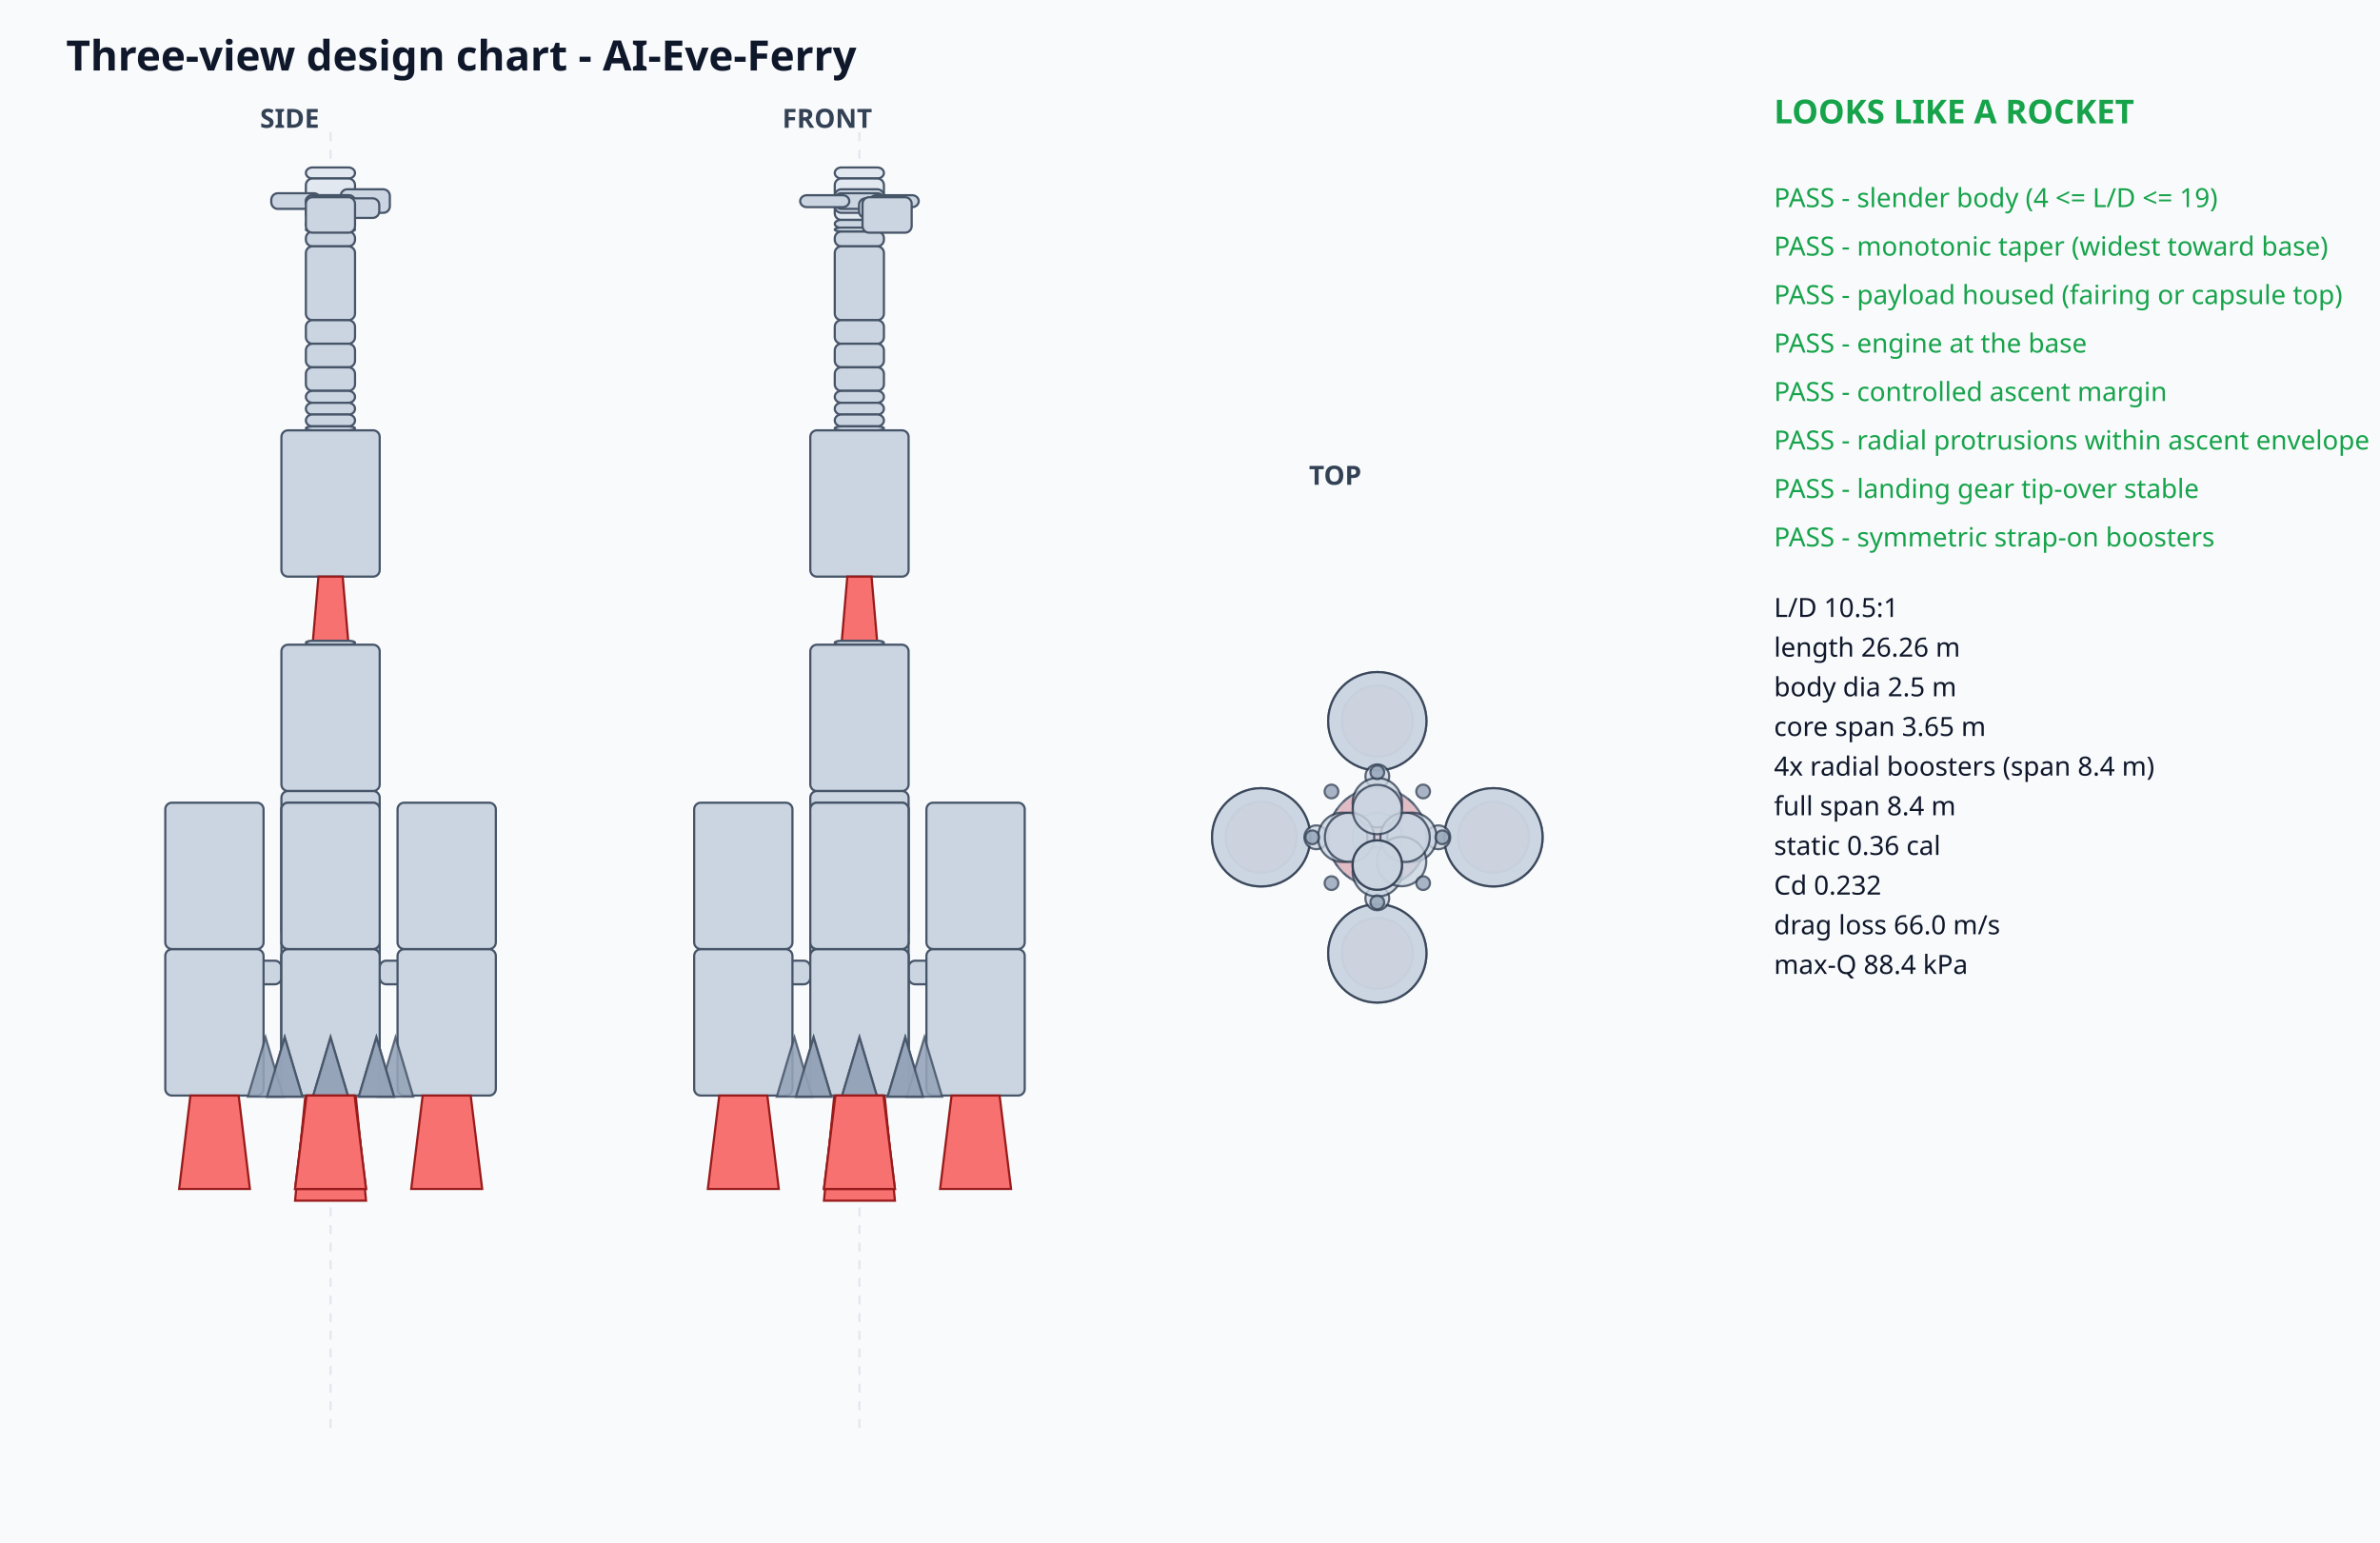
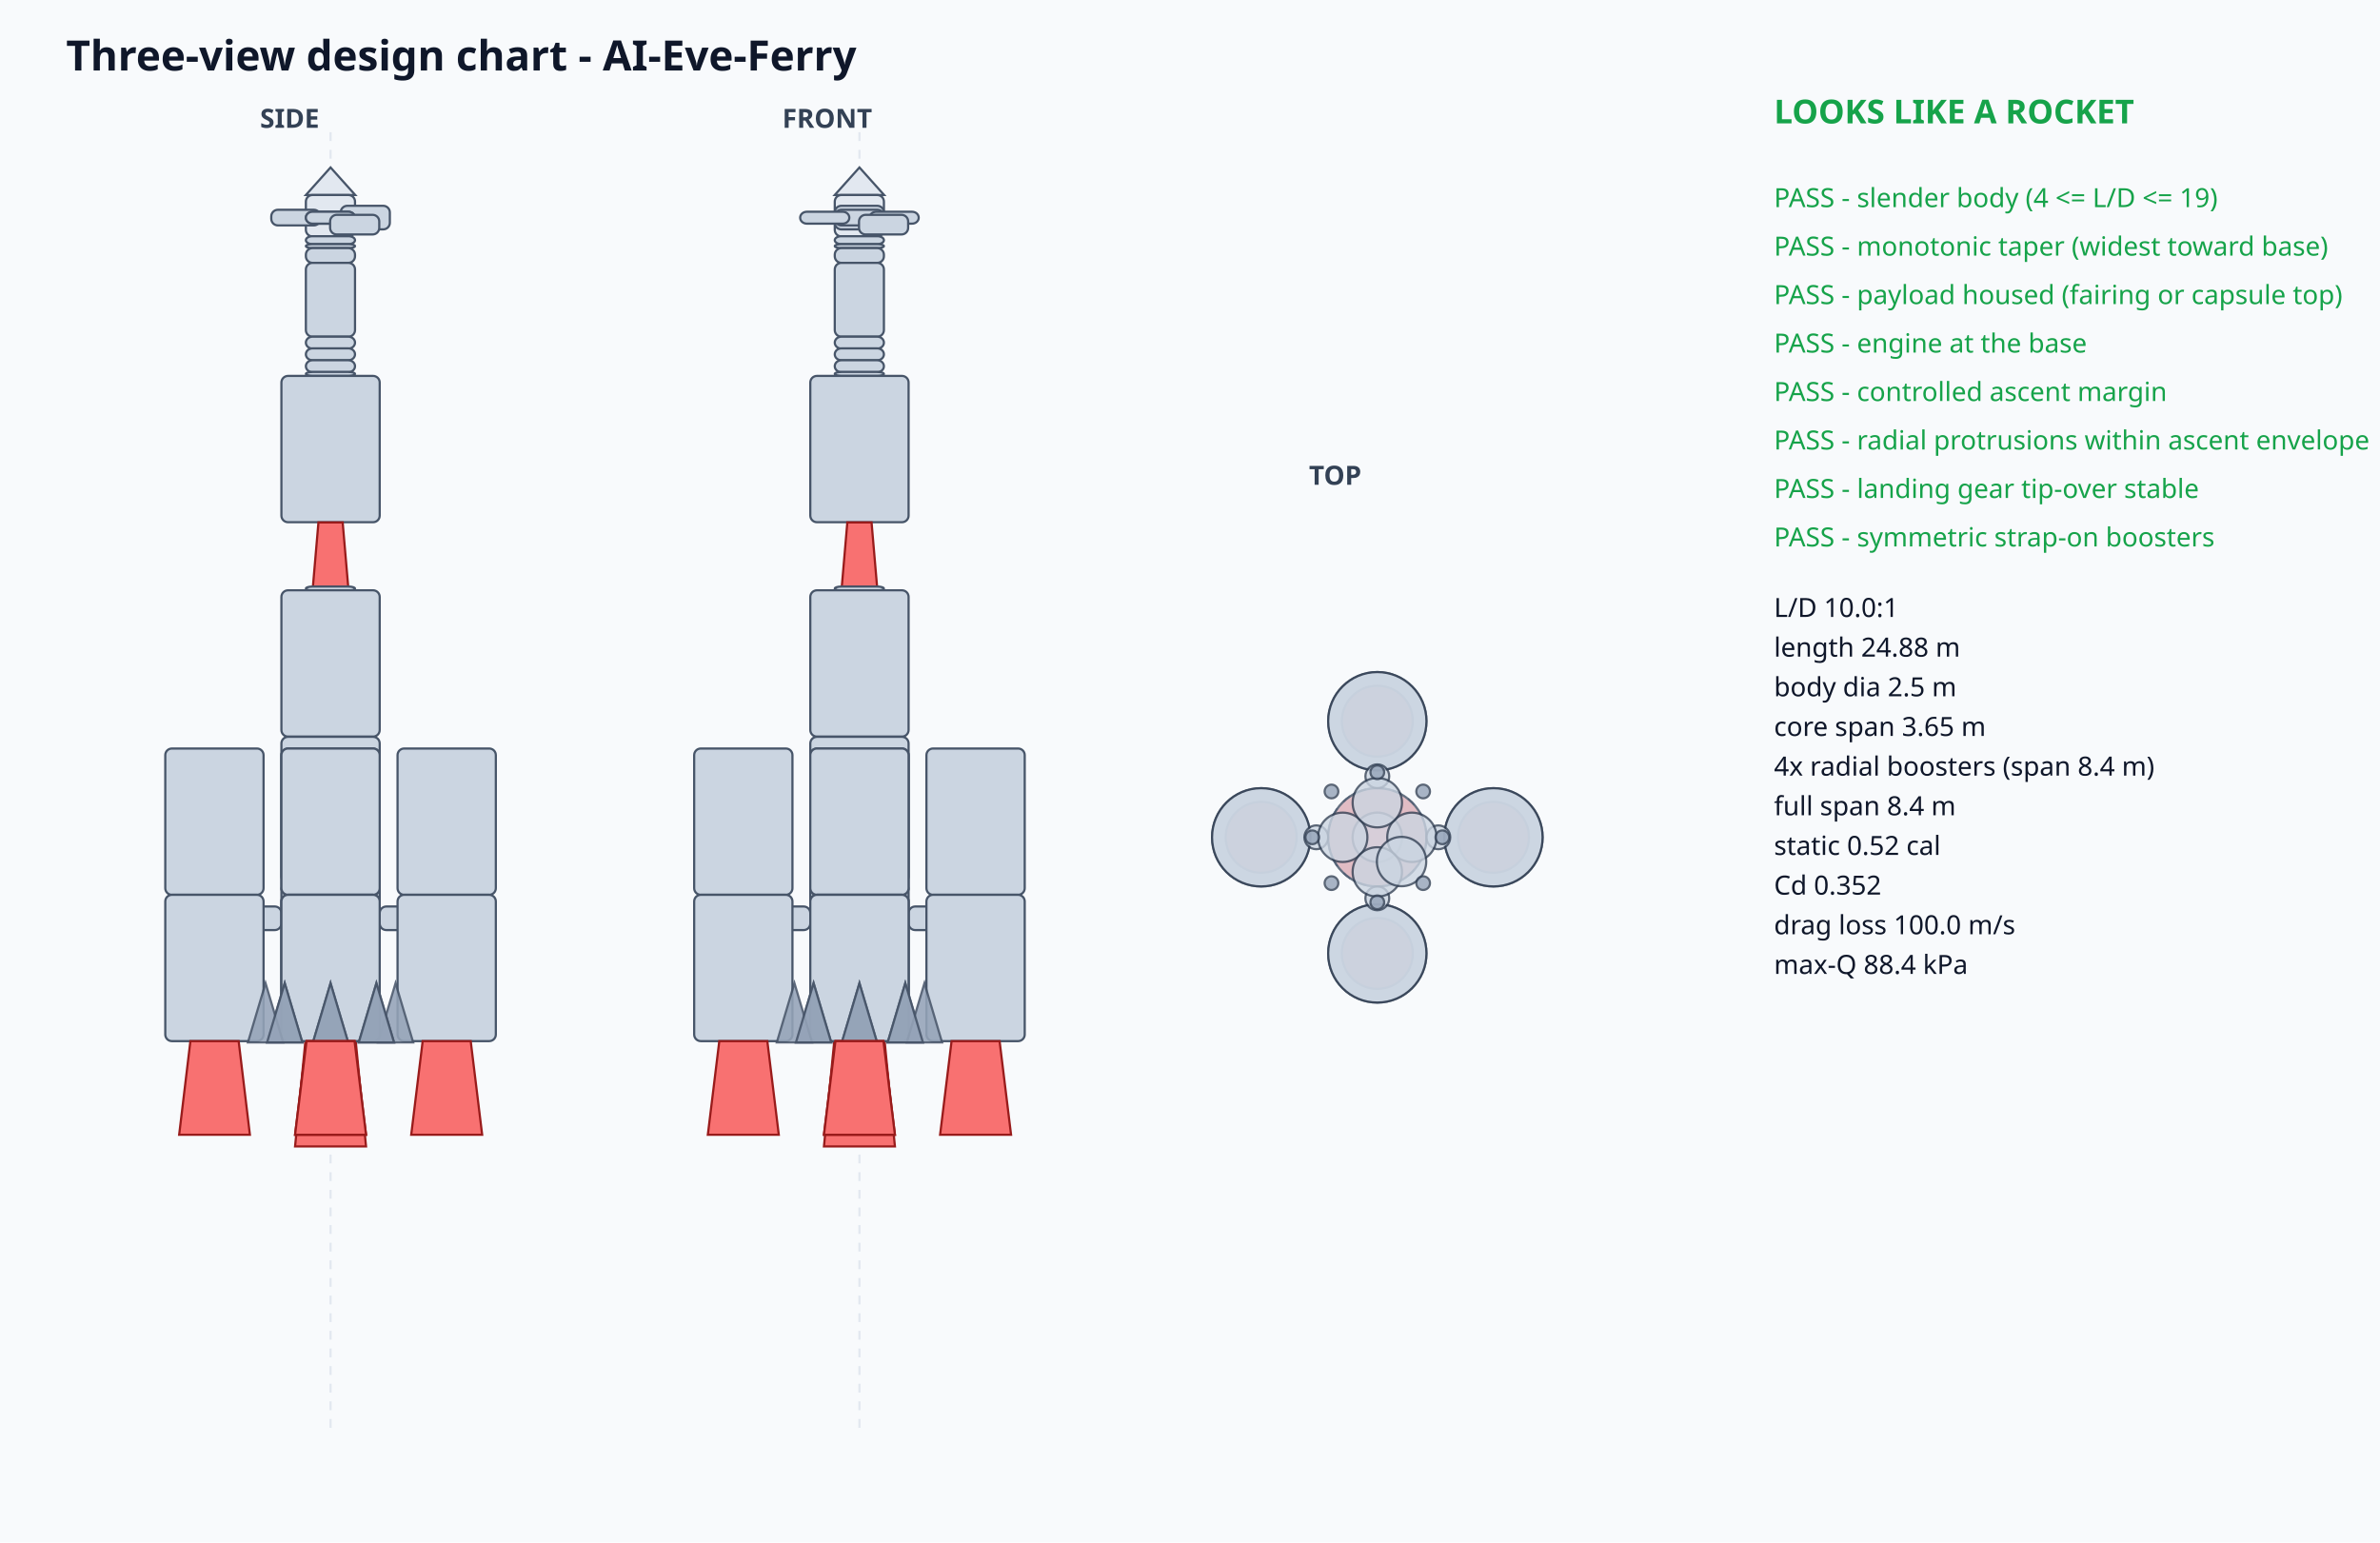
<svg xmlns="http://www.w3.org/2000/svg" width="1080" height="700" viewBox="0 0 1080 700" font-family="system-ui,Segoe UI,sans-serif">
  <rect width="1080" height="700" fill="#f8fafc" />
  <text x="30" y="32" font-size="19" font-weight="700" fill="#0f172a">Three-view design chart - AI-Eve-Ferry</text>
  <text x="805" y="56" font-size="15" font-weight="700" fill="#16a34a">LOOKS LIKE A ROCKET</text>
  <text x="118" y="58" font-size="12" font-weight="700" fill="#334155">SIDE</text>
  <text x="355" y="58" font-size="12" font-weight="700" fill="#334155">FRONT</text>
  <text x="594" y="220" font-size="12" font-weight="700" fill="#334155">TOP</text>
  <line x1="150.0" y1="60" x2="150.0" y2="650" stroke="#e2e8f0" stroke-dasharray="4 4" />
  <line x1="390.0" y1="60" x2="390.0" y2="650" stroke="#e2e8f0" stroke-dasharray="4 4" />
  <circle cx="625.0" cy="380.0" r="22.3" fill="none" stroke="#94a3b8" stroke-dasharray="4 4" />
-   <rect x="138.8" y="76.0" width="22.3" height="5.0" rx="3" fill="#e2e8f0" stroke="#475569" />
-   <rect x="138.8" y="81.0" width="22.3" height="18.8" rx="3" fill="#e2e8f0" stroke="#475569" />
-   <rect x="138.8" y="99.8" width="22.3" height="3.6" rx="3" fill="#cbd5e1" stroke="#475569" />
-   <rect x="138.8" y="103.3" width="22.3" height="1.8" rx="3" fill="#cbd5e1" stroke="#475569" />
-   <rect x="138.8" y="105.1" width="22.3" height="6.7" rx="3" fill="#cbd5e1" stroke="#475569" />
-   <rect x="138.8" y="111.8" width="22.3" height="33.5" rx="3" fill="#cbd5e1" stroke="#475569" />
-   <rect x="138.8" y="145.3" width="22.3" height="10.7" rx="3" fill="#cbd5e1" stroke="#475569" />
-   <rect x="138.8" y="156.0" width="22.3" height="10.7" rx="3" fill="#cbd5e1" stroke="#475569" />
-   <rect x="138.8" y="166.7" width="22.3" height="10.7" rx="3" fill="#cbd5e1" stroke="#475569" />
-   <rect x="138.8" y="177.4" width="22.3" height="5.4" rx="3" fill="#cbd5e1" stroke="#475569" />
-   <rect x="138.8" y="182.8" width="22.3" height="5.4" rx="3" fill="#cbd5e1" stroke="#475569" />
-   <rect x="138.8" y="188.1" width="22.3" height="5.4" rx="3" fill="#cbd5e1" stroke="#475569" />
-   <rect x="138.8" y="193.5" width="22.3" height="1.8" rx="3" fill="#cbd5e1" stroke="#475569" />
-   <rect x="127.7" y="195.3" width="44.6" height="66.4" rx="3" fill="#cbd5e1" stroke="#475569" />
-   <polygon points="144.5,261.7 155.5,261.7 158.0,290.8 142.0,290.8" fill="#f87171" stroke="#991b1b" />
-   <rect x="138.8" y="290.8" width="22.3" height="1.8" rx="3" fill="#cbd5e1" stroke="#475569" />
-   <rect x="127.7" y="292.6" width="44.6" height="66.4" rx="3" fill="#cbd5e1" stroke="#475569" />
-   <rect x="127.7" y="359.0" width="44.6" height="66.4" rx="3" fill="#cbd5e1" stroke="#475569" />
-   <rect x="127.7" y="425.4" width="44.6" height="66.4" rx="3" fill="#cbd5e1" stroke="#475569" />
-   <polygon points="139.1,491.9 160.9,491.9 166.1,544.9 133.9,544.9" fill="#f87171" stroke="#991b1b" />
-   <rect x="151.4" y="88.9" width="22.3" height="3.6" rx="3" fill="#cbd5e1" stroke="#475569" />
-   <rect x="126.2" y="88.9" width="22.3" height="3.6" rx="3" fill="#cbd5e1" stroke="#475569" />
-   <rect x="138.8" y="88.9" width="22.3" height="3.6" rx="3" fill="#cbd5e1" stroke="#475569" />
-   <rect x="138.8" y="88.9" width="22.3" height="3.6" rx="3" fill="#cbd5e1" stroke="#475569" />
-   <rect x="154.6" y="85.9" width="22.3" height="10.7" rx="3" fill="#cbd5e1" stroke="#475569" />
-   <rect x="123.1" y="87.7" width="22.3" height="7.1" rx="3" fill="#cbd5e1" stroke="#475569" />
-   <rect x="138.8" y="88.6" width="22.3" height="5.4" rx="3" fill="#cbd5e1" stroke="#475569" />
-   <rect x="138.8" y="88.6" width="22.3" height="5.4" rx="3" fill="#cbd5e1" stroke="#475569" />
-   <rect x="149.8" y="90.0" width="22.3" height="8.9" rx="3" fill="#cbd5e1" stroke="#475569" />
-   <rect x="138.8" y="89.5" width="22.3" height="16.1" rx="3" fill="#cbd5e1" stroke="#475569" />
-   <rect x="180.4" y="364.3" width="44.6" height="66.4" rx="3" fill="#cbd5e1" stroke="#475569" />
-   <rect x="127.7" y="364.3" width="44.6" height="66.4" rx="3" fill="#cbd5e1" stroke="#475569" />
-   <rect x="75.0" y="364.3" width="44.6" height="66.4" rx="3" fill="#cbd5e1" stroke="#475569" />
-   <rect x="127.7" y="364.3" width="44.6" height="66.4" rx="3" fill="#cbd5e1" stroke="#475569" />
-   <rect x="172.3" y="436.0" width="10.7" height="10.7" rx="3" fill="#cbd5e1" stroke="#475569" />
-   <rect x="144.6" y="436.0" width="10.7" height="10.7" rx="3" fill="#cbd5e1" stroke="#475569" />
-   <rect x="117.0" y="436.0" width="10.7" height="10.7" rx="3" fill="#cbd5e1" stroke="#475569" />
-   <rect x="144.6" y="436.0" width="10.7" height="10.7" rx="3" fill="#cbd5e1" stroke="#475569" />
-   <rect x="180.4" y="430.8" width="44.6" height="66.4" rx="3" fill="#cbd5e1" stroke="#475569" />
-   <rect x="127.7" y="430.8" width="44.6" height="66.4" rx="3" fill="#cbd5e1" stroke="#475569" />
-   <rect x="75.0" y="430.8" width="44.6" height="66.4" rx="3" fill="#cbd5e1" stroke="#475569" />
-   <rect x="127.7" y="430.8" width="44.6" height="66.4" rx="3" fill="#cbd5e1" stroke="#475569" />
-   <polygon points="179.5,470.8 171.5,497.7 187.5,497.7" fill="#94a3b8" stroke="#475569" opacity="0.88" />
-   <polygon points="170.8,470.8 162.8,497.7 178.8,497.7" fill="#94a3b8" stroke="#475569" opacity="0.88" />
-   <polygon points="150.0,470.8 142.0,497.7 158.0,497.7" fill="#94a3b8" stroke="#475569" opacity="0.88" />
-   <polygon points="129.2,470.8 121.2,497.7 137.2,497.7" fill="#94a3b8" stroke="#475569" opacity="0.88" />
-   <polygon points="120.5,470.8 112.5,497.7 128.5,497.7" fill="#94a3b8" stroke="#475569" opacity="0.88" />
-   <polygon points="129.2,470.8 121.2,497.7 137.2,497.7" fill="#94a3b8" stroke="#475569" opacity="0.88" />
-   <polygon points="150.0,470.8 142.0,497.7 158.0,497.7" fill="#94a3b8" stroke="#475569" opacity="0.88" />
-   <polygon points="170.8,470.8 162.8,497.7 178.8,497.7" fill="#94a3b8" stroke="#475569" opacity="0.88" />
-   <polygon points="191.8,497.2 213.6,497.2 218.8,539.6 186.6,539.6" fill="#f87171" stroke="#991b1b" />
-   <polygon points="139.1,497.2 160.9,497.2 166.1,539.6 133.9,539.6" fill="#f87171" stroke="#991b1b" />
-   <polygon points="86.4,497.2 108.3,497.2 113.4,539.6 81.3,539.6" fill="#f87171" stroke="#991b1b" />
-   <polygon points="139.1,497.2 160.9,497.2 166.1,539.6 133.9,539.6" fill="#f87171" stroke="#991b1b" />
-   <rect x="378.8" y="76.0" width="22.3" height="5.0" rx="3" fill="#e2e8f0" stroke="#475569" />
-   <rect x="378.8" y="81.0" width="22.3" height="18.8" rx="3" fill="#e2e8f0" stroke="#475569" />
-   <rect x="378.8" y="99.8" width="22.3" height="3.6" rx="3" fill="#cbd5e1" stroke="#475569" />
-   <rect x="378.8" y="103.3" width="22.3" height="1.8" rx="3" fill="#cbd5e1" stroke="#475569" />
-   <rect x="378.8" y="105.1" width="22.3" height="6.7" rx="3" fill="#cbd5e1" stroke="#475569" />
-   <rect x="378.8" y="111.8" width="22.3" height="33.5" rx="3" fill="#cbd5e1" stroke="#475569" />
-   <rect x="378.8" y="145.3" width="22.3" height="10.7" rx="3" fill="#cbd5e1" stroke="#475569" />
-   <rect x="378.8" y="156.0" width="22.3" height="10.7" rx="3" fill="#cbd5e1" stroke="#475569" />
-   <rect x="378.8" y="166.7" width="22.3" height="10.7" rx="3" fill="#cbd5e1" stroke="#475569" />
-   <rect x="378.8" y="177.4" width="22.3" height="5.4" rx="3" fill="#cbd5e1" stroke="#475569" />
-   <rect x="378.8" y="182.8" width="22.3" height="5.4" rx="3" fill="#cbd5e1" stroke="#475569" />
-   <rect x="378.8" y="188.1" width="22.3" height="5.4" rx="3" fill="#cbd5e1" stroke="#475569" />
-   <rect x="378.8" y="193.5" width="22.3" height="1.8" rx="3" fill="#cbd5e1" stroke="#475569" />
-   <rect x="367.7" y="195.3" width="44.6" height="66.4" rx="3" fill="#cbd5e1" stroke="#475569" />
-   <polygon points="384.5,261.7 395.5,261.7 398.0,290.8 382.0,290.8" fill="#f87171" stroke="#991b1b" />
-   <rect x="378.8" y="290.8" width="22.3" height="1.8" rx="3" fill="#cbd5e1" stroke="#475569" />
-   <rect x="367.7" y="292.6" width="44.6" height="66.4" rx="3" fill="#cbd5e1" stroke="#475569" />
-   <rect x="367.7" y="359.0" width="44.6" height="66.4" rx="3" fill="#cbd5e1" stroke="#475569" />
-   <rect x="367.7" y="425.4" width="44.6" height="66.4" rx="3" fill="#cbd5e1" stroke="#475569" />
-   <polygon points="379.1,491.9 400.9,491.9 406.1,544.9 373.9,544.9" fill="#f87171" stroke="#991b1b" />
-   <rect x="378.8" y="88.9" width="22.3" height="3.6" rx="3" fill="#cbd5e1" stroke="#475569" />
-   <rect x="378.8" y="88.9" width="22.3" height="3.6" rx="3" fill="#cbd5e1" stroke="#475569" />
-   <rect x="391.4" y="88.9" width="22.3" height="3.6" rx="3" fill="#cbd5e1" stroke="#475569" />
-   <rect x="366.2" y="88.9" width="22.3" height="3.6" rx="3" fill="#cbd5e1" stroke="#475569" />
-   <rect x="378.8" y="85.9" width="22.3" height="10.7" rx="3" fill="#cbd5e1" stroke="#475569" />
-   <rect x="378.8" y="87.7" width="22.3" height="7.1" rx="3" fill="#cbd5e1" stroke="#475569" />
-   <rect x="394.6" y="88.6" width="22.3" height="5.4" rx="3" fill="#cbd5e1" stroke="#475569" />
-   <rect x="363.1" y="88.6" width="22.3" height="5.4" rx="3" fill="#cbd5e1" stroke="#475569" />
-   <rect x="389.8" y="90.0" width="22.3" height="8.9" rx="3" fill="#cbd5e1" stroke="#475569" />
-   <rect x="391.4" y="89.5" width="22.3" height="16.1" rx="3" fill="#cbd5e1" stroke="#475569" />
-   <rect x="367.7" y="364.3" width="44.6" height="66.4" rx="3" fill="#cbd5e1" stroke="#475569" />
-   <rect x="420.4" y="364.3" width="44.6" height="66.4" rx="3" fill="#cbd5e1" stroke="#475569" />
-   <rect x="367.7" y="364.3" width="44.6" height="66.4" rx="3" fill="#cbd5e1" stroke="#475569" />
-   <rect x="315.0" y="364.3" width="44.6" height="66.4" rx="3" fill="#cbd5e1" stroke="#475569" />
-   <rect x="384.6" y="436.0" width="10.7" height="10.7" rx="3" fill="#cbd5e1" stroke="#475569" />
-   <rect x="412.3" y="436.0" width="10.7" height="10.7" rx="3" fill="#cbd5e1" stroke="#475569" />
-   <rect x="384.6" y="436.0" width="10.7" height="10.7" rx="3" fill="#cbd5e1" stroke="#475569" />
-   <rect x="357.0" y="436.0" width="10.7" height="10.7" rx="3" fill="#cbd5e1" stroke="#475569" />
-   <rect x="367.7" y="430.8" width="44.6" height="66.4" rx="3" fill="#cbd5e1" stroke="#475569" />
-   <rect x="420.4" y="430.8" width="44.6" height="66.4" rx="3" fill="#cbd5e1" stroke="#475569" />
-   <rect x="367.7" y="430.8" width="44.6" height="66.4" rx="3" fill="#cbd5e1" stroke="#475569" />
-   <rect x="315.0" y="430.8" width="44.6" height="66.4" rx="3" fill="#cbd5e1" stroke="#475569" />
-   <polygon points="390.0,470.8 382.0,497.7 398.0,497.7" fill="#94a3b8" stroke="#475569" opacity="0.88" />
-   <polygon points="410.8,470.8 402.8,497.7 418.8,497.7" fill="#94a3b8" stroke="#475569" opacity="0.88" />
-   <polygon points="419.5,470.8 411.5,497.7 427.5,497.7" fill="#94a3b8" stroke="#475569" opacity="0.88" />
-   <polygon points="410.8,470.8 402.8,497.7 418.8,497.7" fill="#94a3b8" stroke="#475569" opacity="0.88" />
-   <polygon points="390.0,470.8 382.0,497.7 398.0,497.7" fill="#94a3b8" stroke="#475569" opacity="0.88" />
-   <polygon points="369.2,470.8 361.2,497.7 377.2,497.7" fill="#94a3b8" stroke="#475569" opacity="0.88" />
-   <polygon points="360.5,470.8 352.5,497.7 368.5,497.7" fill="#94a3b8" stroke="#475569" opacity="0.88" />
-   <polygon points="369.2,470.8 361.2,497.7 377.2,497.7" fill="#94a3b8" stroke="#475569" opacity="0.88" />
-   <polygon points="379.1,497.2 400.9,497.2 406.1,539.6 373.9,539.6" fill="#f87171" stroke="#991b1b" />
-   <polygon points="431.8,497.2 453.6,497.2 458.8,539.6 426.6,539.6" fill="#f87171" stroke="#991b1b" />
-   <polygon points="379.1,497.2 400.9,497.2 406.1,539.6 373.9,539.6" fill="#f87171" stroke="#991b1b" />
-   <polygon points="326.4,497.2 348.2,497.2 353.4,539.6 321.2,539.6" fill="#f87171" stroke="#991b1b" />
+   <polygon points="150.0,76.0 138.8,88.5 161.2,88.5" fill="#e2e8f0" stroke="#475569" />
+   <rect x="138.8" y="88.5" width="22.3" height="18.8" rx="3" fill="#e2e8f0" stroke="#475569" />
+   <rect x="138.8" y="107.2" width="22.3" height="3.6" rx="3" fill="#cbd5e1" stroke="#475569" />
+   <rect x="138.8" y="110.8" width="22.3" height="1.8" rx="3" fill="#cbd5e1" stroke="#475569" />
+   <rect x="138.8" y="112.6" width="22.3" height="6.7" rx="3" fill="#cbd5e1" stroke="#475569" />
+   <rect x="138.8" y="119.3" width="22.3" height="33.5" rx="3" fill="#cbd5e1" stroke="#475569" />
+   <rect x="138.8" y="152.8" width="22.3" height="5.4" rx="3" fill="#cbd5e1" stroke="#475569" />
+   <rect x="138.8" y="158.1" width="22.3" height="5.4" rx="3" fill="#cbd5e1" stroke="#475569" />
+   <rect x="138.8" y="163.5" width="22.3" height="5.4" rx="3" fill="#cbd5e1" stroke="#475569" />
+   <rect x="138.8" y="168.8" width="22.3" height="1.8" rx="3" fill="#cbd5e1" stroke="#475569" />
+   <rect x="127.7" y="170.6" width="44.6" height="66.4" rx="3" fill="#cbd5e1" stroke="#475569" />
+   <polygon points="144.5,237.1 155.5,237.1 158.0,266.2 142.0,266.2" fill="#f87171" stroke="#991b1b" />
+   <rect x="138.8" y="266.2" width="22.3" height="1.8" rx="3" fill="#cbd5e1" stroke="#475569" />
+   <rect x="127.7" y="267.9" width="44.6" height="66.4" rx="3" fill="#cbd5e1" stroke="#475569" />
+   <rect x="127.7" y="334.4" width="44.6" height="66.4" rx="3" fill="#cbd5e1" stroke="#475569" />
+   <rect x="127.7" y="400.8" width="44.6" height="66.4" rx="3" fill="#cbd5e1" stroke="#475569" />
+   <polygon points="139.1,467.2 160.9,467.2 166.1,520.3 133.9,520.3" fill="#f87171" stroke="#991b1b" />
+   <rect x="154.6" y="93.4" width="22.3" height="10.7" rx="3" fill="#cbd5e1" stroke="#475569" />
+   <rect x="123.1" y="95.2" width="22.3" height="7.1" rx="3" fill="#cbd5e1" stroke="#475569" />
+   <rect x="138.8" y="96.1" width="22.3" height="5.4" rx="3" fill="#cbd5e1" stroke="#475569" />
+   <rect x="138.8" y="96.1" width="22.3" height="5.4" rx="3" fill="#cbd5e1" stroke="#475569" />
+   <rect x="149.8" y="97.5" width="22.3" height="8.9" rx="3" fill="#cbd5e1" stroke="#475569" />
+   <rect x="180.4" y="339.7" width="44.6" height="66.4" rx="3" fill="#cbd5e1" stroke="#475569" />
+   <rect x="127.7" y="339.7" width="44.6" height="66.4" rx="3" fill="#cbd5e1" stroke="#475569" />
+   <rect x="75.0" y="339.7" width="44.6" height="66.4" rx="3" fill="#cbd5e1" stroke="#475569" />
+   <rect x="127.7" y="339.7" width="44.6" height="66.4" rx="3" fill="#cbd5e1" stroke="#475569" />
+   <rect x="172.3" y="411.4" width="10.7" height="10.7" rx="3" fill="#cbd5e1" stroke="#475569" />
+   <rect x="144.6" y="411.4" width="10.7" height="10.7" rx="3" fill="#cbd5e1" stroke="#475569" />
+   <rect x="117.0" y="411.4" width="10.7" height="10.7" rx="3" fill="#cbd5e1" stroke="#475569" />
+   <rect x="144.6" y="411.4" width="10.7" height="10.7" rx="3" fill="#cbd5e1" stroke="#475569" />
+   <rect x="180.4" y="406.1" width="44.6" height="66.4" rx="3" fill="#cbd5e1" stroke="#475569" />
+   <rect x="127.7" y="406.1" width="44.6" height="66.4" rx="3" fill="#cbd5e1" stroke="#475569" />
+   <rect x="75.0" y="406.1" width="44.6" height="66.4" rx="3" fill="#cbd5e1" stroke="#475569" />
+   <rect x="127.7" y="406.1" width="44.6" height="66.4" rx="3" fill="#cbd5e1" stroke="#475569" />
+   <polygon points="179.5,446.2 171.5,473.1 187.5,473.1" fill="#94a3b8" stroke="#475569" opacity="0.88" />
+   <polygon points="170.8,446.2 162.8,473.1 178.8,473.1" fill="#94a3b8" stroke="#475569" opacity="0.88" />
+   <polygon points="150.0,446.2 142.0,473.1 158.0,473.1" fill="#94a3b8" stroke="#475569" opacity="0.88" />
+   <polygon points="129.2,446.2 121.2,473.1 137.2,473.1" fill="#94a3b8" stroke="#475569" opacity="0.88" />
+   <polygon points="120.5,446.2 112.5,473.1 128.5,473.1" fill="#94a3b8" stroke="#475569" opacity="0.88" />
+   <polygon points="129.2,446.2 121.2,473.1 137.2,473.1" fill="#94a3b8" stroke="#475569" opacity="0.88" />
+   <polygon points="150.0,446.2 142.0,473.1 158.0,473.1" fill="#94a3b8" stroke="#475569" opacity="0.88" />
+   <polygon points="170.8,446.2 162.8,473.1 178.8,473.1" fill="#94a3b8" stroke="#475569" opacity="0.88" />
+   <polygon points="191.8,472.5 213.6,472.5 218.8,515.0 186.6,515.0" fill="#f87171" stroke="#991b1b" />
+   <polygon points="139.1,472.5 160.9,472.5 166.1,515.0 133.9,515.0" fill="#f87171" stroke="#991b1b" />
+   <polygon points="86.4,472.5 108.3,472.5 113.4,515.0 81.3,515.0" fill="#f87171" stroke="#991b1b" />
+   <polygon points="139.1,472.5 160.9,472.5 166.1,515.0 133.9,515.0" fill="#f87171" stroke="#991b1b" />
+   <polygon points="390.0,76.0 378.8,88.5 401.2,88.5" fill="#e2e8f0" stroke="#475569" />
+   <rect x="378.8" y="88.5" width="22.3" height="18.8" rx="3" fill="#e2e8f0" stroke="#475569" />
+   <rect x="378.8" y="107.2" width="22.3" height="3.6" rx="3" fill="#cbd5e1" stroke="#475569" />
+   <rect x="378.8" y="110.8" width="22.3" height="1.8" rx="3" fill="#cbd5e1" stroke="#475569" />
+   <rect x="378.8" y="112.6" width="22.3" height="6.7" rx="3" fill="#cbd5e1" stroke="#475569" />
+   <rect x="378.8" y="119.3" width="22.3" height="33.5" rx="3" fill="#cbd5e1" stroke="#475569" />
+   <rect x="378.8" y="152.8" width="22.3" height="5.4" rx="3" fill="#cbd5e1" stroke="#475569" />
+   <rect x="378.8" y="158.1" width="22.3" height="5.4" rx="3" fill="#cbd5e1" stroke="#475569" />
+   <rect x="378.8" y="163.5" width="22.3" height="5.4" rx="3" fill="#cbd5e1" stroke="#475569" />
+   <rect x="378.8" y="168.8" width="22.3" height="1.8" rx="3" fill="#cbd5e1" stroke="#475569" />
+   <rect x="367.7" y="170.6" width="44.6" height="66.4" rx="3" fill="#cbd5e1" stroke="#475569" />
+   <polygon points="384.5,237.1 395.5,237.1 398.0,266.2 382.0,266.2" fill="#f87171" stroke="#991b1b" />
+   <rect x="378.8" y="266.2" width="22.3" height="1.8" rx="3" fill="#cbd5e1" stroke="#475569" />
+   <rect x="367.7" y="267.9" width="44.6" height="66.4" rx="3" fill="#cbd5e1" stroke="#475569" />
+   <rect x="367.7" y="334.4" width="44.6" height="66.4" rx="3" fill="#cbd5e1" stroke="#475569" />
+   <rect x="367.7" y="400.8" width="44.6" height="66.4" rx="3" fill="#cbd5e1" stroke="#475569" />
+   <polygon points="379.1,467.2 400.9,467.2 406.1,520.3 373.9,520.3" fill="#f87171" stroke="#991b1b" />
+   <rect x="378.8" y="93.4" width="22.3" height="10.7" rx="3" fill="#cbd5e1" stroke="#475569" />
+   <rect x="378.8" y="95.2" width="22.3" height="7.1" rx="3" fill="#cbd5e1" stroke="#475569" />
+   <rect x="394.6" y="96.1" width="22.3" height="5.4" rx="3" fill="#cbd5e1" stroke="#475569" />
+   <rect x="363.1" y="96.1" width="22.3" height="5.4" rx="3" fill="#cbd5e1" stroke="#475569" />
+   <rect x="389.8" y="97.5" width="22.3" height="8.9" rx="3" fill="#cbd5e1" stroke="#475569" />
+   <rect x="367.7" y="339.7" width="44.6" height="66.4" rx="3" fill="#cbd5e1" stroke="#475569" />
+   <rect x="420.4" y="339.7" width="44.6" height="66.4" rx="3" fill="#cbd5e1" stroke="#475569" />
+   <rect x="367.7" y="339.7" width="44.6" height="66.4" rx="3" fill="#cbd5e1" stroke="#475569" />
+   <rect x="315.0" y="339.7" width="44.6" height="66.4" rx="3" fill="#cbd5e1" stroke="#475569" />
+   <rect x="384.6" y="411.4" width="10.7" height="10.7" rx="3" fill="#cbd5e1" stroke="#475569" />
+   <rect x="412.3" y="411.4" width="10.7" height="10.7" rx="3" fill="#cbd5e1" stroke="#475569" />
+   <rect x="384.6" y="411.4" width="10.7" height="10.7" rx="3" fill="#cbd5e1" stroke="#475569" />
+   <rect x="357.0" y="411.4" width="10.7" height="10.7" rx="3" fill="#cbd5e1" stroke="#475569" />
+   <rect x="367.7" y="406.1" width="44.6" height="66.4" rx="3" fill="#cbd5e1" stroke="#475569" />
+   <rect x="420.4" y="406.1" width="44.6" height="66.4" rx="3" fill="#cbd5e1" stroke="#475569" />
+   <rect x="367.7" y="406.1" width="44.6" height="66.4" rx="3" fill="#cbd5e1" stroke="#475569" />
+   <rect x="315.0" y="406.1" width="44.6" height="66.4" rx="3" fill="#cbd5e1" stroke="#475569" />
+   <polygon points="390.0,446.2 382.0,473.1 398.0,473.1" fill="#94a3b8" stroke="#475569" opacity="0.88" />
+   <polygon points="410.8,446.2 402.8,473.1 418.8,473.1" fill="#94a3b8" stroke="#475569" opacity="0.88" />
+   <polygon points="419.5,446.2 411.5,473.1 427.5,473.1" fill="#94a3b8" stroke="#475569" opacity="0.88" />
+   <polygon points="410.8,446.2 402.8,473.1 418.8,473.1" fill="#94a3b8" stroke="#475569" opacity="0.88" />
+   <polygon points="390.0,446.2 382.0,473.1 398.0,473.1" fill="#94a3b8" stroke="#475569" opacity="0.88" />
+   <polygon points="369.2,446.2 361.2,473.1 377.2,473.1" fill="#94a3b8" stroke="#475569" opacity="0.88" />
+   <polygon points="360.5,446.2 352.5,473.1 368.5,473.1" fill="#94a3b8" stroke="#475569" opacity="0.88" />
+   <polygon points="369.2,446.2 361.2,473.1 377.2,473.1" fill="#94a3b8" stroke="#475569" opacity="0.88" />
+   <polygon points="379.1,472.5 400.9,472.5 406.1,515.0 373.9,515.0" fill="#f87171" stroke="#991b1b" />
+   <polygon points="431.8,472.5 453.6,472.5 458.8,515.0 426.6,515.0" fill="#f87171" stroke="#991b1b" />
+   <polygon points="379.1,472.5 400.9,472.5 406.1,515.0 373.9,515.0" fill="#f87171" stroke="#991b1b" />
+   <polygon points="326.4,472.5 348.2,472.5 353.4,515.0 321.2,515.0" fill="#f87171" stroke="#991b1b" />
  <circle cx="625.0" cy="380.0" r="22.3" fill="#cbd5e1" stroke="#475569" opacity="0.30" />
  <circle cx="625.0" cy="380.0" r="22.3" fill="#cbd5e1" stroke="#475569" opacity="0.30" />
  <circle cx="625.0" cy="380.0" r="22.3" fill="#cbd5e1" stroke="#475569" opacity="0.30" />
  <circle cx="625.0" cy="380.0" r="22.3" fill="#cbd5e1" stroke="#475569" opacity="0.30" />
  <circle cx="625.0" cy="380.0" r="22.3" fill="#f87171" stroke="#475569" opacity="0.30" />
  <circle cx="625.0" cy="380.0" r="11.2" fill="#e2e8f0" stroke="#475569" opacity="0.30" />
  <circle cx="625.0" cy="380.0" r="11.2" fill="#cbd5e1" stroke="#475569" opacity="0.30" />
  <circle cx="625.0" cy="380.0" r="11.2" fill="#cbd5e1" stroke="#475569" opacity="0.30" />
  <circle cx="677.7" cy="380.0" r="16.1" fill="#f87171" stroke="#334155" opacity="0.80" />
  <circle cx="677.7" cy="380.0" r="22.3" fill="#cbd5e1" stroke="#334155" opacity="0.80" />
  <circle cx="677.7" cy="380.0" r="22.3" fill="#cbd5e1" stroke="#334155" opacity="0.80" />
  <circle cx="652.7" cy="380.0" r="5.4" fill="#cbd5e1" stroke="#334155" opacity="0.80" />
  <circle cx="625.0" cy="432.7" r="16.1" fill="#f87171" stroke="#334155" opacity="0.80" />
  <circle cx="625.0" cy="432.7" r="22.3" fill="#cbd5e1" stroke="#334155" opacity="0.80" />
  <circle cx="625.0" cy="432.7" r="22.3" fill="#cbd5e1" stroke="#334155" opacity="0.80" />
  <circle cx="625.0" cy="407.7" r="5.4" fill="#cbd5e1" stroke="#334155" opacity="0.80" />
  <circle cx="572.3" cy="380.0" r="16.1" fill="#f87171" stroke="#334155" opacity="0.80" />
  <circle cx="572.3" cy="380.0" r="22.3" fill="#cbd5e1" stroke="#334155" opacity="0.80" />
  <circle cx="572.3" cy="380.0" r="22.3" fill="#cbd5e1" stroke="#334155" opacity="0.80" />
  <circle cx="597.3" cy="380.0" r="5.4" fill="#cbd5e1" stroke="#334155" opacity="0.80" />
  <circle cx="625.0" cy="327.3" r="16.1" fill="#f87171" stroke="#334155" opacity="0.80" />
  <circle cx="625.0" cy="327.3" r="22.3" fill="#cbd5e1" stroke="#334155" opacity="0.80" />
  <circle cx="625.0" cy="327.3" r="22.3" fill="#cbd5e1" stroke="#334155" opacity="0.80" />
  <circle cx="625.0" cy="352.3" r="5.4" fill="#cbd5e1" stroke="#334155" opacity="0.80" />
  <circle cx="640.7" cy="380.0" r="11.2" fill="#cbd5e1" stroke="#334155" opacity="0.80" />
  <circle cx="609.3" cy="380.0" r="11.2" fill="#cbd5e1" stroke="#334155" opacity="0.80" />
  <circle cx="625.0" cy="395.7" r="11.2" fill="#cbd5e1" stroke="#334155" opacity="0.80" />
  <circle cx="625.0" cy="364.3" r="11.2" fill="#cbd5e1" stroke="#334155" opacity="0.80" />
  <circle cx="636.0" cy="391.0" r="11.2" fill="#cbd5e1" stroke="#334155" opacity="0.80" />
-   <circle cx="637.6" cy="380.0" r="11.2" fill="#cbd5e1" stroke="#334155" opacity="0.80" />
-   <circle cx="612.4" cy="380.0" r="11.2" fill="#cbd5e1" stroke="#334155" opacity="0.80" />
-   <circle cx="625.0" cy="392.6" r="11.2" fill="#cbd5e1" stroke="#334155" opacity="0.80" />
-   <circle cx="625.0" cy="367.4" r="11.2" fill="#cbd5e1" stroke="#334155" opacity="0.80" />
-   <circle cx="625.0" cy="392.6" r="11.2" fill="#cbd5e1" stroke="#334155" opacity="0.80" />
  <circle cx="654.5" cy="380.0" r="3.1" fill="#94a3b8" stroke="#334155" opacity="0.80" />
  <circle cx="645.8" cy="400.8" r="3.1" fill="#94a3b8" stroke="#334155" opacity="0.80" />
  <circle cx="625.0" cy="409.5" r="3.1" fill="#94a3b8" stroke="#334155" opacity="0.80" />
  <circle cx="604.2" cy="400.8" r="3.1" fill="#94a3b8" stroke="#334155" opacity="0.80" />
  <circle cx="595.5" cy="380.0" r="3.1" fill="#94a3b8" stroke="#334155" opacity="0.80" />
  <circle cx="604.2" cy="359.2" r="3.1" fill="#94a3b8" stroke="#334155" opacity="0.80" />
  <circle cx="625.0" cy="350.5" r="3.1" fill="#94a3b8" stroke="#334155" opacity="0.80" />
  <circle cx="645.8" cy="359.2" r="3.1" fill="#94a3b8" stroke="#334155" opacity="0.80" />
  <text x="805" y="94" font-size="12" fill="#16a34a">PASS - slender body (4 &lt;= L/D &lt;= 19)</text>
  <text x="805" y="116" font-size="12" fill="#16a34a">PASS - monotonic taper (widest toward base)</text>
  <text x="805" y="138" font-size="12" fill="#16a34a">PASS - payload housed (fairing or capsule top)</text>
  <text x="805" y="160" font-size="12" fill="#16a34a">PASS - engine at the base</text>
  <text x="805" y="182" font-size="12" fill="#16a34a">PASS - controlled ascent margin</text>
  <text x="805" y="204" font-size="12" fill="#16a34a">PASS - radial protrusions within ascent envelope</text>
  <text x="805" y="226" font-size="12" fill="#16a34a">PASS - landing gear tip-over stable</text>
  <text x="805" y="248" font-size="12" fill="#16a34a">PASS - symmetric strap-on boosters</text>
-   <text x="805" y="280" font-size="12" fill="#0f172a">L/D 10.5:1</text>
-   <text x="805" y="298" font-size="12" fill="#0f172a">length 26.26 m</text>
+   <text x="805" y="280" font-size="12" fill="#0f172a">L/D 10.0:1</text>
+   <text x="805" y="298" font-size="12" fill="#0f172a">length 24.88 m</text>
  <text x="805" y="316" font-size="12" fill="#0f172a">body dia 2.5 m</text>
  <text x="805" y="334" font-size="12" fill="#0f172a">core span 3.65 m</text>
  <text x="805" y="352" font-size="12" fill="#0f172a">4x radial boosters (span 8.4 m)</text>
  <text x="805" y="370" font-size="12" fill="#0f172a">full span 8.4 m</text>
-   <text x="805" y="388" font-size="12" fill="#0f172a">static 0.36 cal</text>
-   <text x="805" y="406" font-size="12" fill="#0f172a">Cd 0.232</text>
-   <text x="805" y="424" font-size="12" fill="#0f172a">drag loss 66.0 m/s</text>
+   <text x="805" y="388" font-size="12" fill="#0f172a">static 0.52 cal</text>
+   <text x="805" y="406" font-size="12" fill="#0f172a">Cd 0.352</text>
+   <text x="805" y="424" font-size="12" fill="#0f172a">drag loss 100.0 m/s</text>
  <text x="805" y="442" font-size="12" fill="#0f172a">max-Q 88.4 kPa</text>
</svg>
